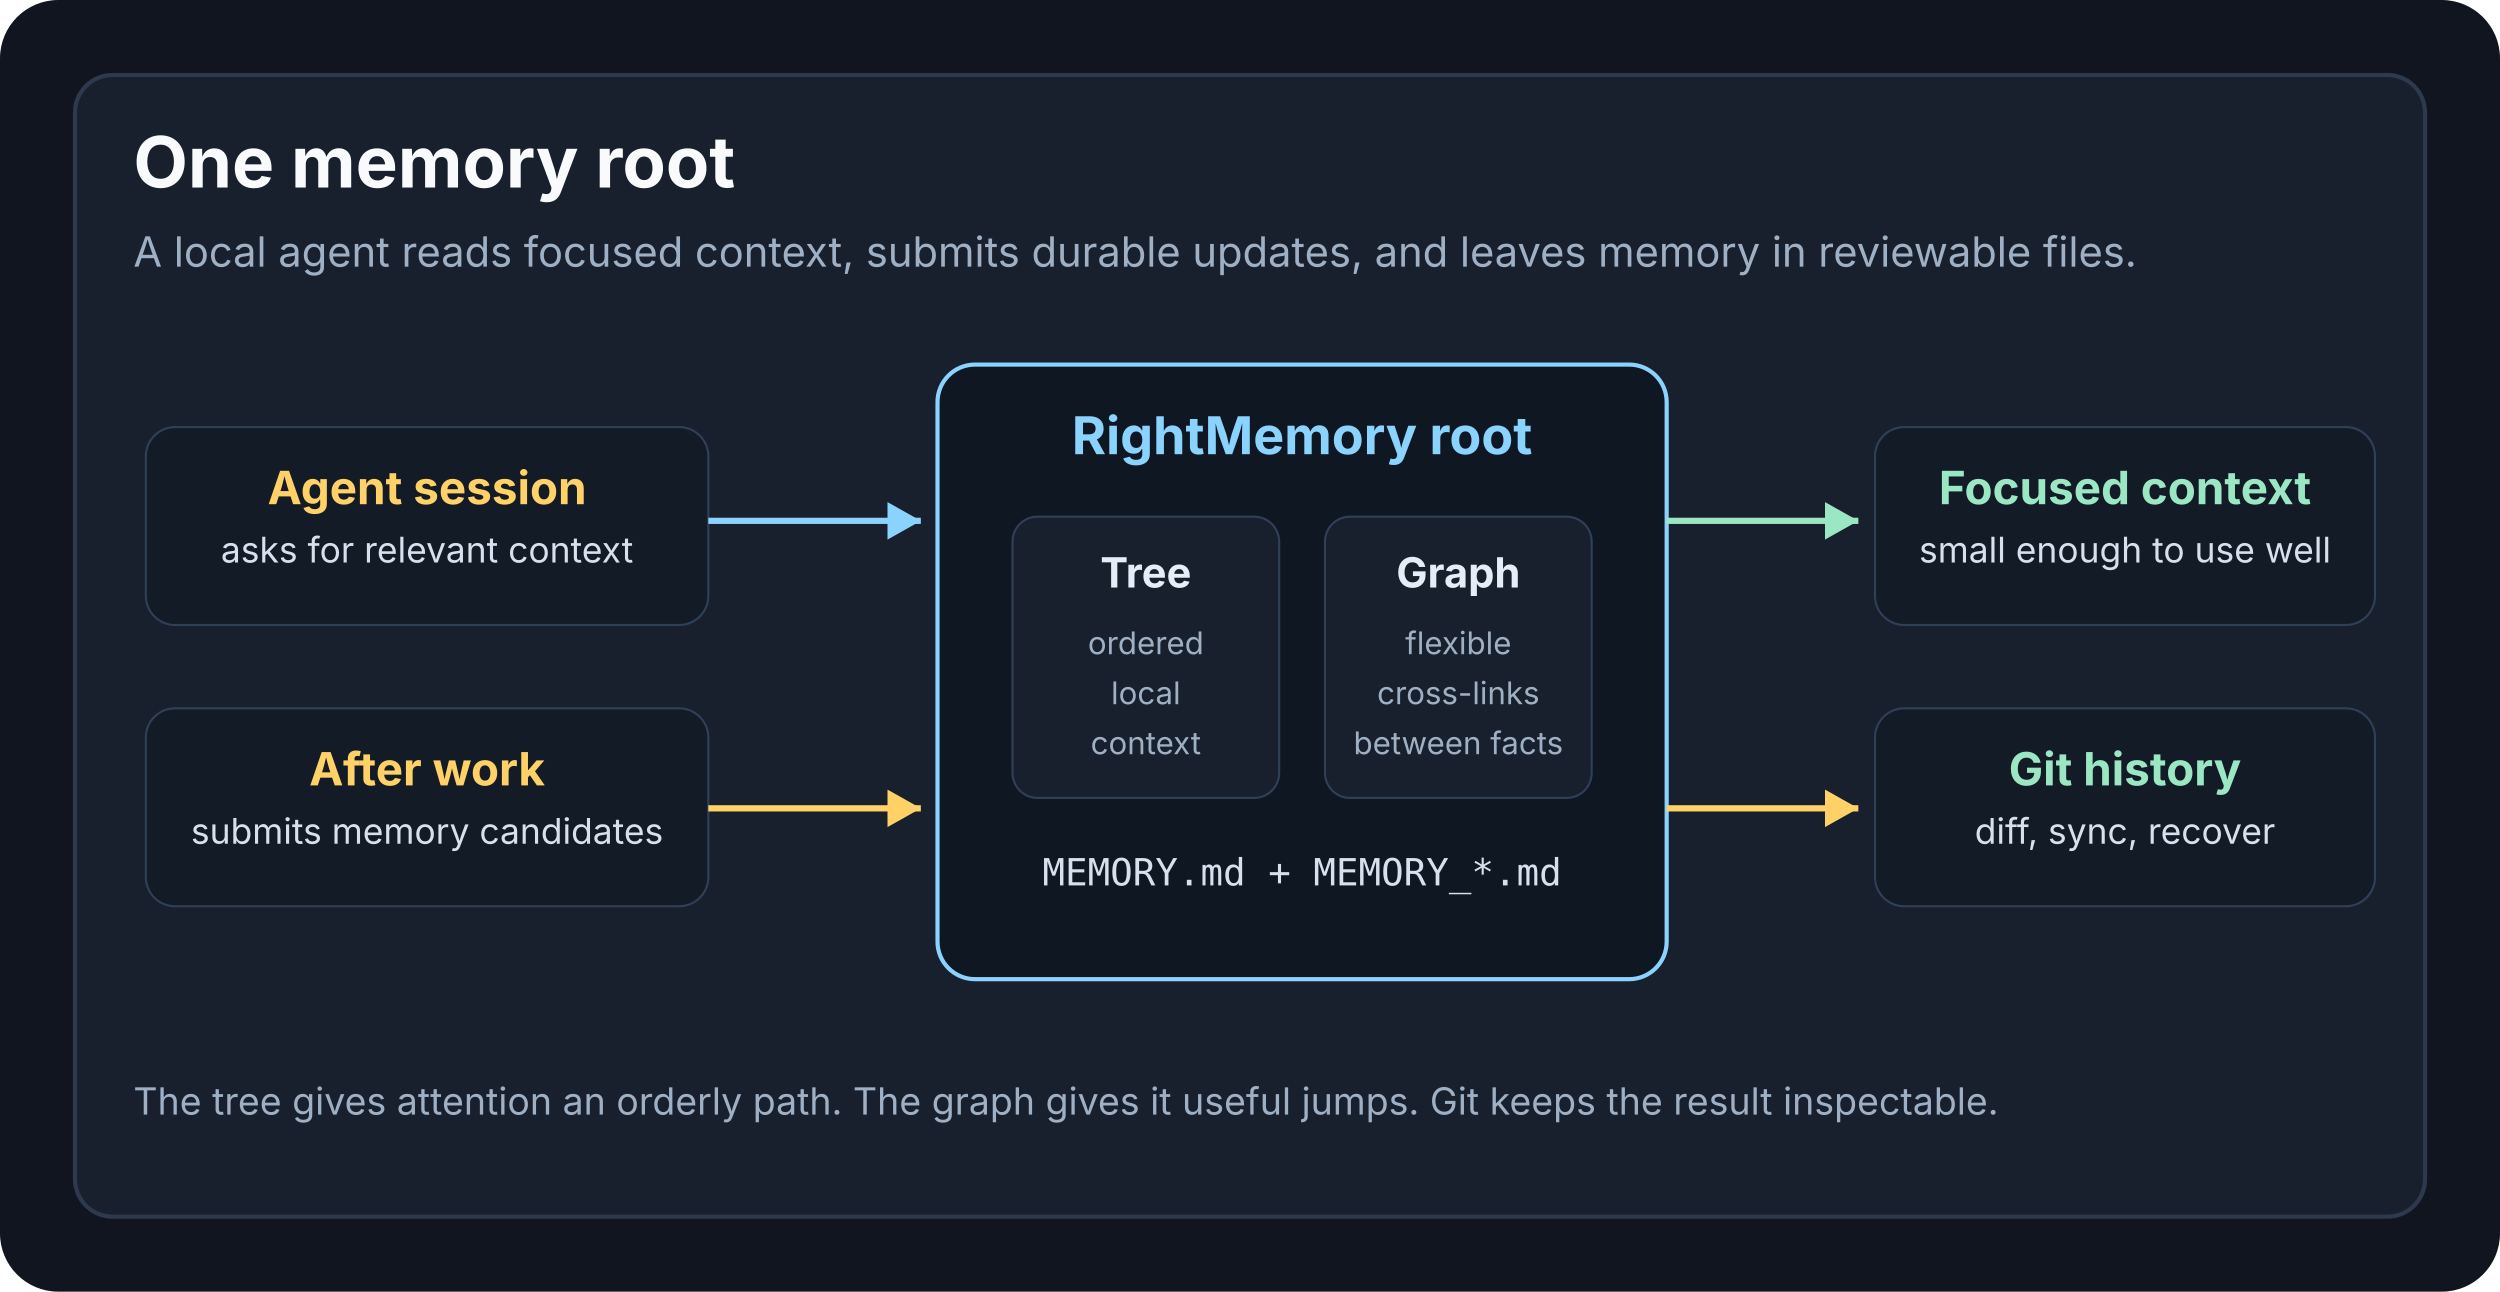
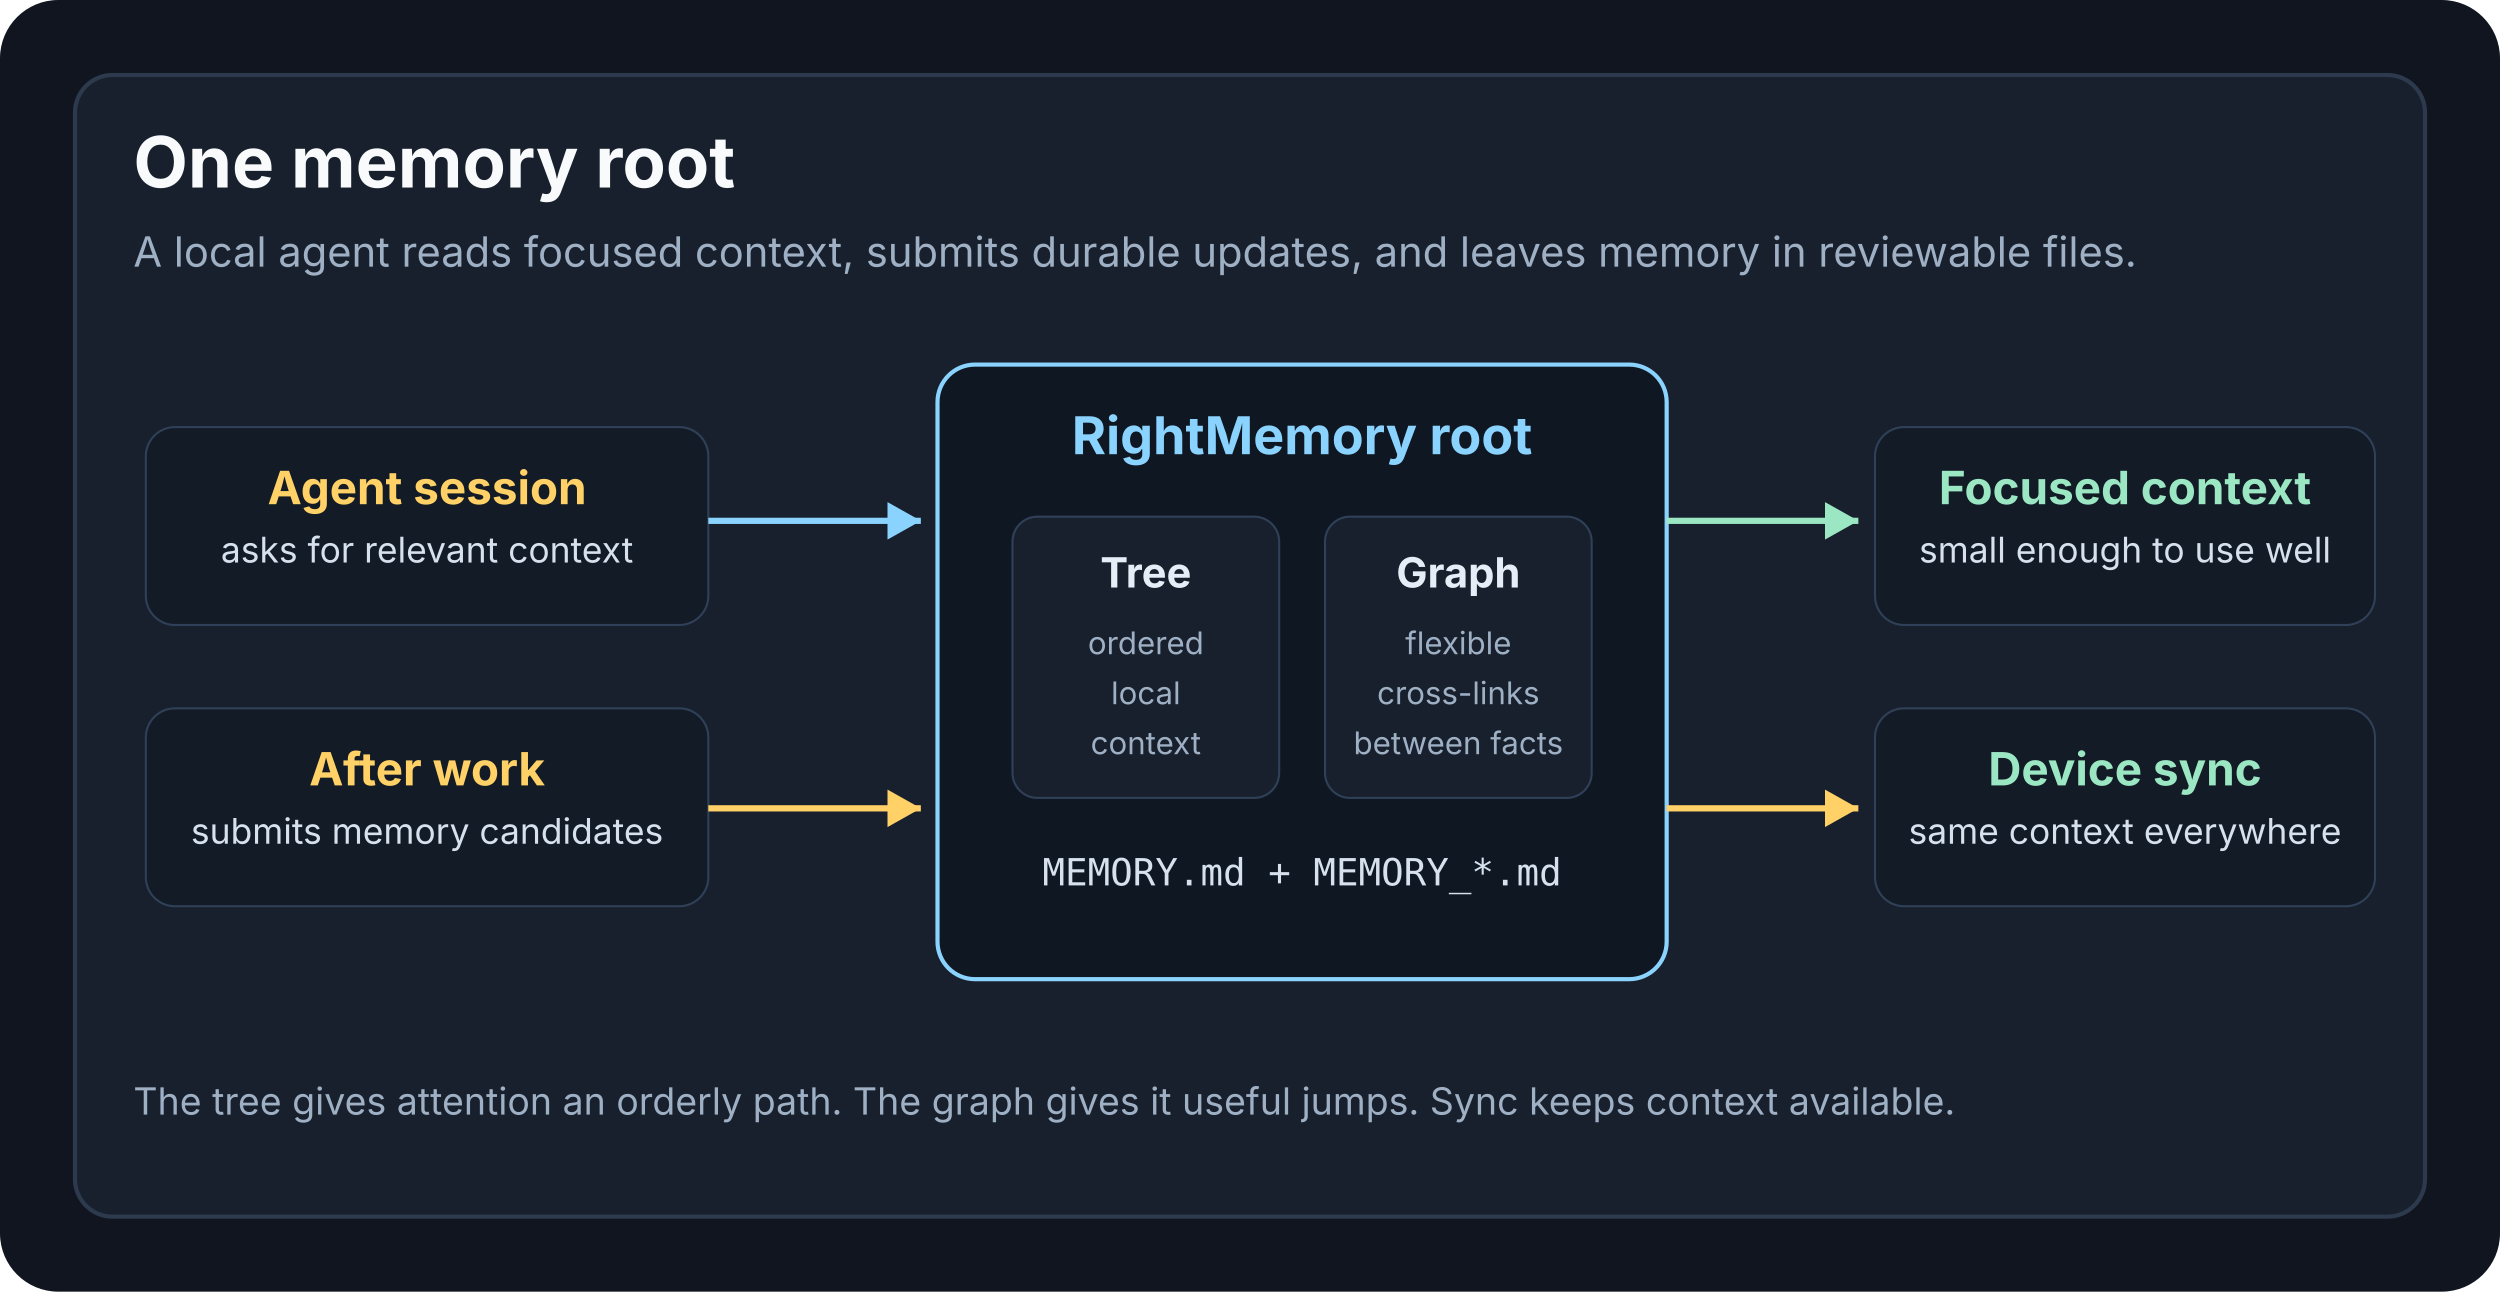
<svg xmlns="http://www.w3.org/2000/svg" width="1200" height="620" viewBox="0 0 1200 620" role="img" aria-labelledby="title desc">
  <rect width="1200" height="620" rx="28" fill="#10151f" />
  <rect x="36" y="36" width="1128" height="548" rx="18" fill="#17202c" stroke="#2d3a4e" stroke-width="2" />
  <text x="64" y="90" fill="#f8fafc" font-family="Inter, ui-sans-serif, system-ui, -apple-system, BlinkMacSystemFont, sans-serif" font-size="34" font-weight="700">One memory root</text>
  <text x="64" y="128" fill="#9fb0c5" font-family="Inter, ui-sans-serif, system-ui, sans-serif" font-size="20">A local agent reads focused context, submits durable updates, and leaves memory in reviewable files.</text>
  <rect x="70" y="205" width="270" height="95" rx="14" fill="#121b26" stroke="#2f4058" />
  <text x="205" y="242" text-anchor="middle" fill="#ffd166" font-family="Inter, ui-sans-serif, system-ui, sans-serif" font-size="22" font-weight="700">Agent session</text>
  <text x="205" y="270" text-anchor="middle" fill="#d7e1ee" font-family="Inter, ui-sans-serif, system-ui, sans-serif" font-size="17">asks for relevant context</text>
  <rect x="70" y="340" width="270" height="95" rx="14" fill="#121b26" stroke="#2f4058" />
  <text x="205" y="377" text-anchor="middle" fill="#ffd166" font-family="Inter, ui-sans-serif, system-ui, sans-serif" font-size="22" font-weight="700">After work</text>
  <text x="205" y="405" text-anchor="middle" fill="#d7e1ee" font-family="Inter, ui-sans-serif, system-ui, sans-serif" font-size="17">submits memory candidates</text>
  <rect x="450" y="175" width="350" height="295" rx="18" fill="#0f1722" stroke="#8bd3ff" stroke-width="2" />
  <text x="625" y="218" text-anchor="middle" fill="#8bd3ff" font-family="Inter, ui-sans-serif, system-ui, sans-serif" font-size="25" font-weight="700">RightMemory root</text>
  <rect x="486" y="248" width="128" height="135" rx="12" fill="#17202c" stroke="#2f4058" />
  <text x="550" y="282" text-anchor="middle" fill="#e5edf7" font-family="Inter, ui-sans-serif, system-ui, sans-serif" font-size="20" font-weight="700">Tree</text>
  <text x="550" y="314" text-anchor="middle" fill="#9fb0c5" font-family="Inter, ui-sans-serif, system-ui, sans-serif" font-size="15">ordered</text>
  <text x="550" y="338" text-anchor="middle" fill="#9fb0c5" font-family="Inter, ui-sans-serif, system-ui, sans-serif" font-size="15">local</text>
  <text x="550" y="362" text-anchor="middle" fill="#9fb0c5" font-family="Inter, ui-sans-serif, system-ui, sans-serif" font-size="15">context</text>
  <rect x="636" y="248" width="128" height="135" rx="12" fill="#17202c" stroke="#2f4058" />
  <text x="700" y="282" text-anchor="middle" fill="#e5edf7" font-family="Inter, ui-sans-serif, system-ui, sans-serif" font-size="20" font-weight="700">Graph</text>
  <text x="700" y="314" text-anchor="middle" fill="#9fb0c5" font-family="Inter, ui-sans-serif, system-ui, sans-serif" font-size="15">flexible</text>
  <text x="700" y="338" text-anchor="middle" fill="#9fb0c5" font-family="Inter, ui-sans-serif, system-ui, sans-serif" font-size="15">cross-links</text>
  <text x="700" y="362" text-anchor="middle" fill="#9fb0c5" font-family="Inter, ui-sans-serif, system-ui, sans-serif" font-size="15">between facts</text>
  <text x="625" y="425" text-anchor="middle" fill="#d7e1ee" font-family="ui-monospace, SFMono-Regular, Menlo, Consolas, monospace" font-size="18">MEMORY.md + MEMORY_*.md</text>
  <rect x="900" y="205" width="240" height="95" rx="14" fill="#121b26" stroke="#2f4058" />
  <text x="1020" y="242" text-anchor="middle" fill="#9be7c3" font-family="Inter, ui-sans-serif, system-ui, sans-serif" font-size="22" font-weight="700">Focused context</text>
  <text x="1020" y="270" text-anchor="middle" fill="#d7e1ee" font-family="Inter, ui-sans-serif, system-ui, sans-serif" font-size="17">small enough to use well</text>
  <rect x="900" y="340" width="240" height="95" rx="14" fill="#121b26" stroke="#2f4058" />
-   <text x="1020" y="377" text-anchor="middle" fill="#9be7c3" font-family="Inter, ui-sans-serif, system-ui, sans-serif" font-size="22" font-weight="700">Git history</text>
-   <text x="1020" y="405" text-anchor="middle" fill="#d7e1ee" font-family="Inter, ui-sans-serif, system-ui, sans-serif" font-size="17">diff, sync, recover</text>
+   <text x="1020" y="377" text-anchor="middle" fill="#9be7c3" font-family="Inter, ui-sans-serif, system-ui, sans-serif" font-size="22" font-weight="700">Device sync</text>
+   <text x="1020" y="405" text-anchor="middle" fill="#d7e1ee" font-family="Inter, ui-sans-serif, system-ui, sans-serif" font-size="17">same context everywhere</text>
  <path d="M340 250 C380 250 402 250 442 250" stroke="#8bd3ff" stroke-width="3" fill="none" />
  <path d="M442 250 L426 241 L426 259 Z" fill="#8bd3ff" />
  <path d="M800 250 C836 250 856 250 892 250" stroke="#9be7c3" stroke-width="3" fill="none" />
  <path d="M892 250 L876 241 L876 259 Z" fill="#9be7c3" />
  <path d="M340 388 C380 388 402 388 442 388" stroke="#ffd166" stroke-width="3" fill="none" />
  <path d="M442 388 L426 379 L426 397 Z" fill="#ffd166" />
  <path d="M800 388 C836 388 856 388 892 388" stroke="#ffd166" stroke-width="3" fill="none" />
  <path d="M892 388 L876 379 L876 397 Z" fill="#ffd166" />
-   <text x="64" y="535" fill="#9fb0c5" font-family="Inter, ui-sans-serif, system-ui, sans-serif" font-size="18">The tree gives attention an orderly path. The graph gives it useful jumps. Git keeps the result inspectable.</text>
+   <text x="64" y="535" fill="#9fb0c5" font-family="Inter, ui-sans-serif, system-ui, sans-serif" font-size="18">The tree gives attention an orderly path. The graph gives it useful jumps. Sync keeps context available.</text>
</svg>
